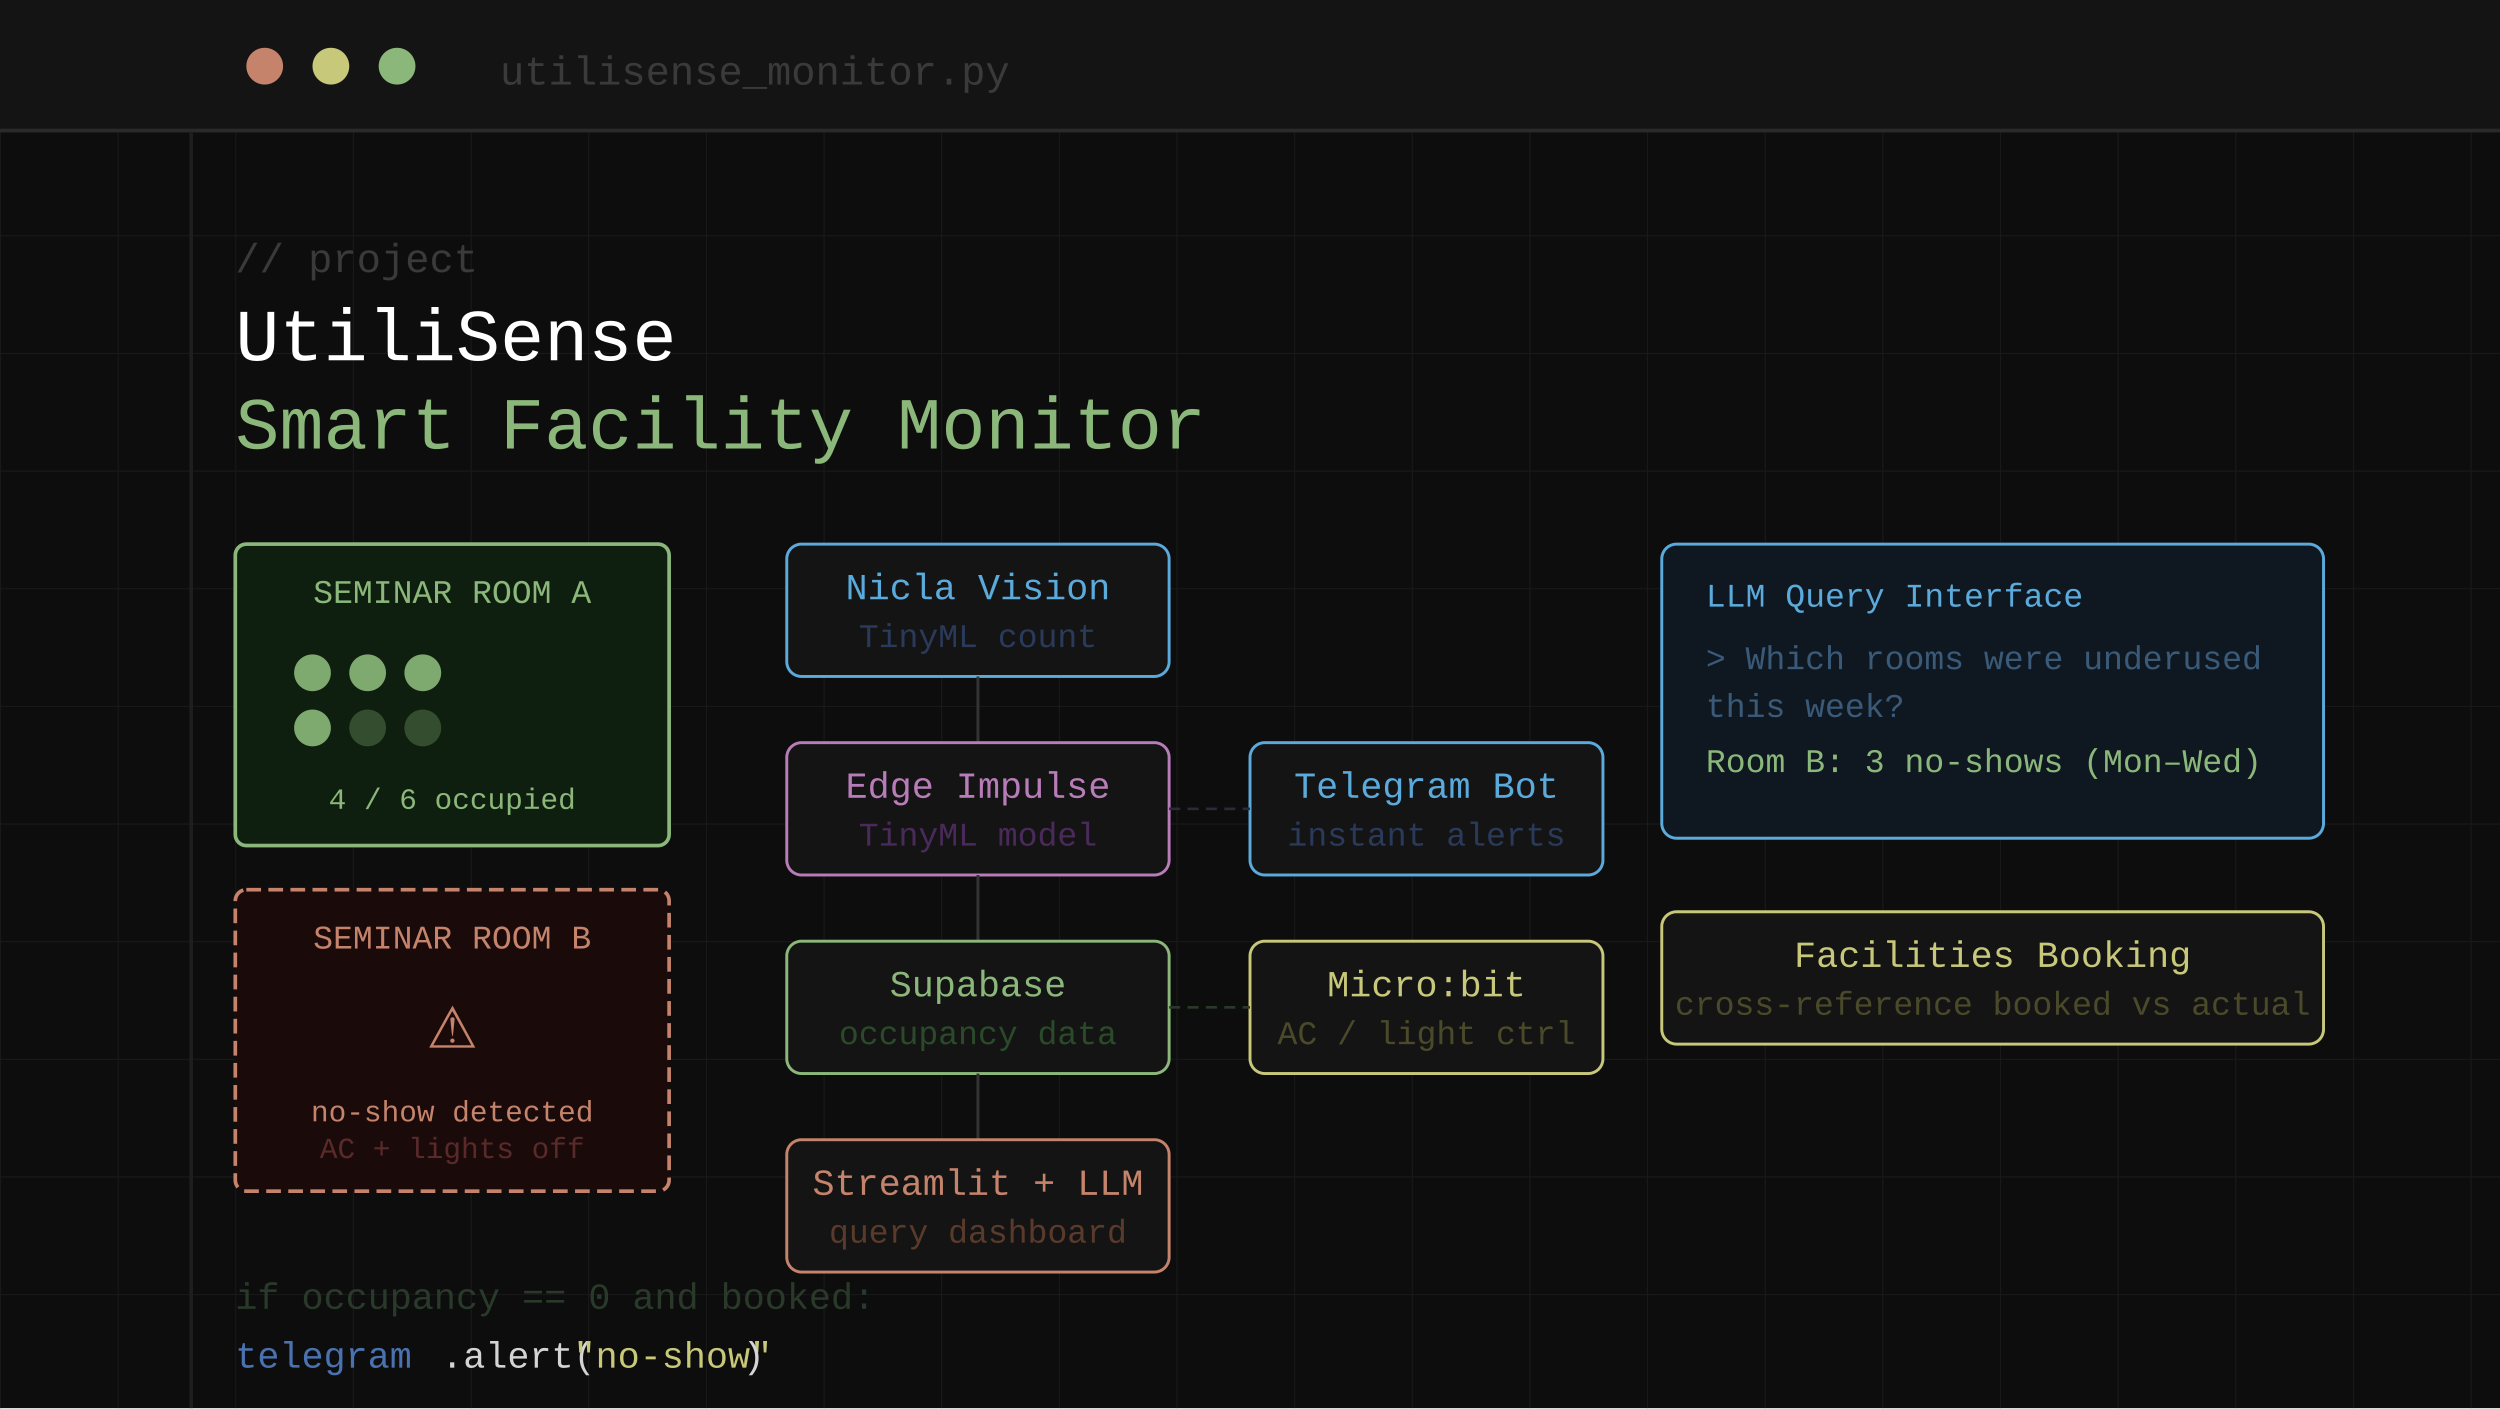
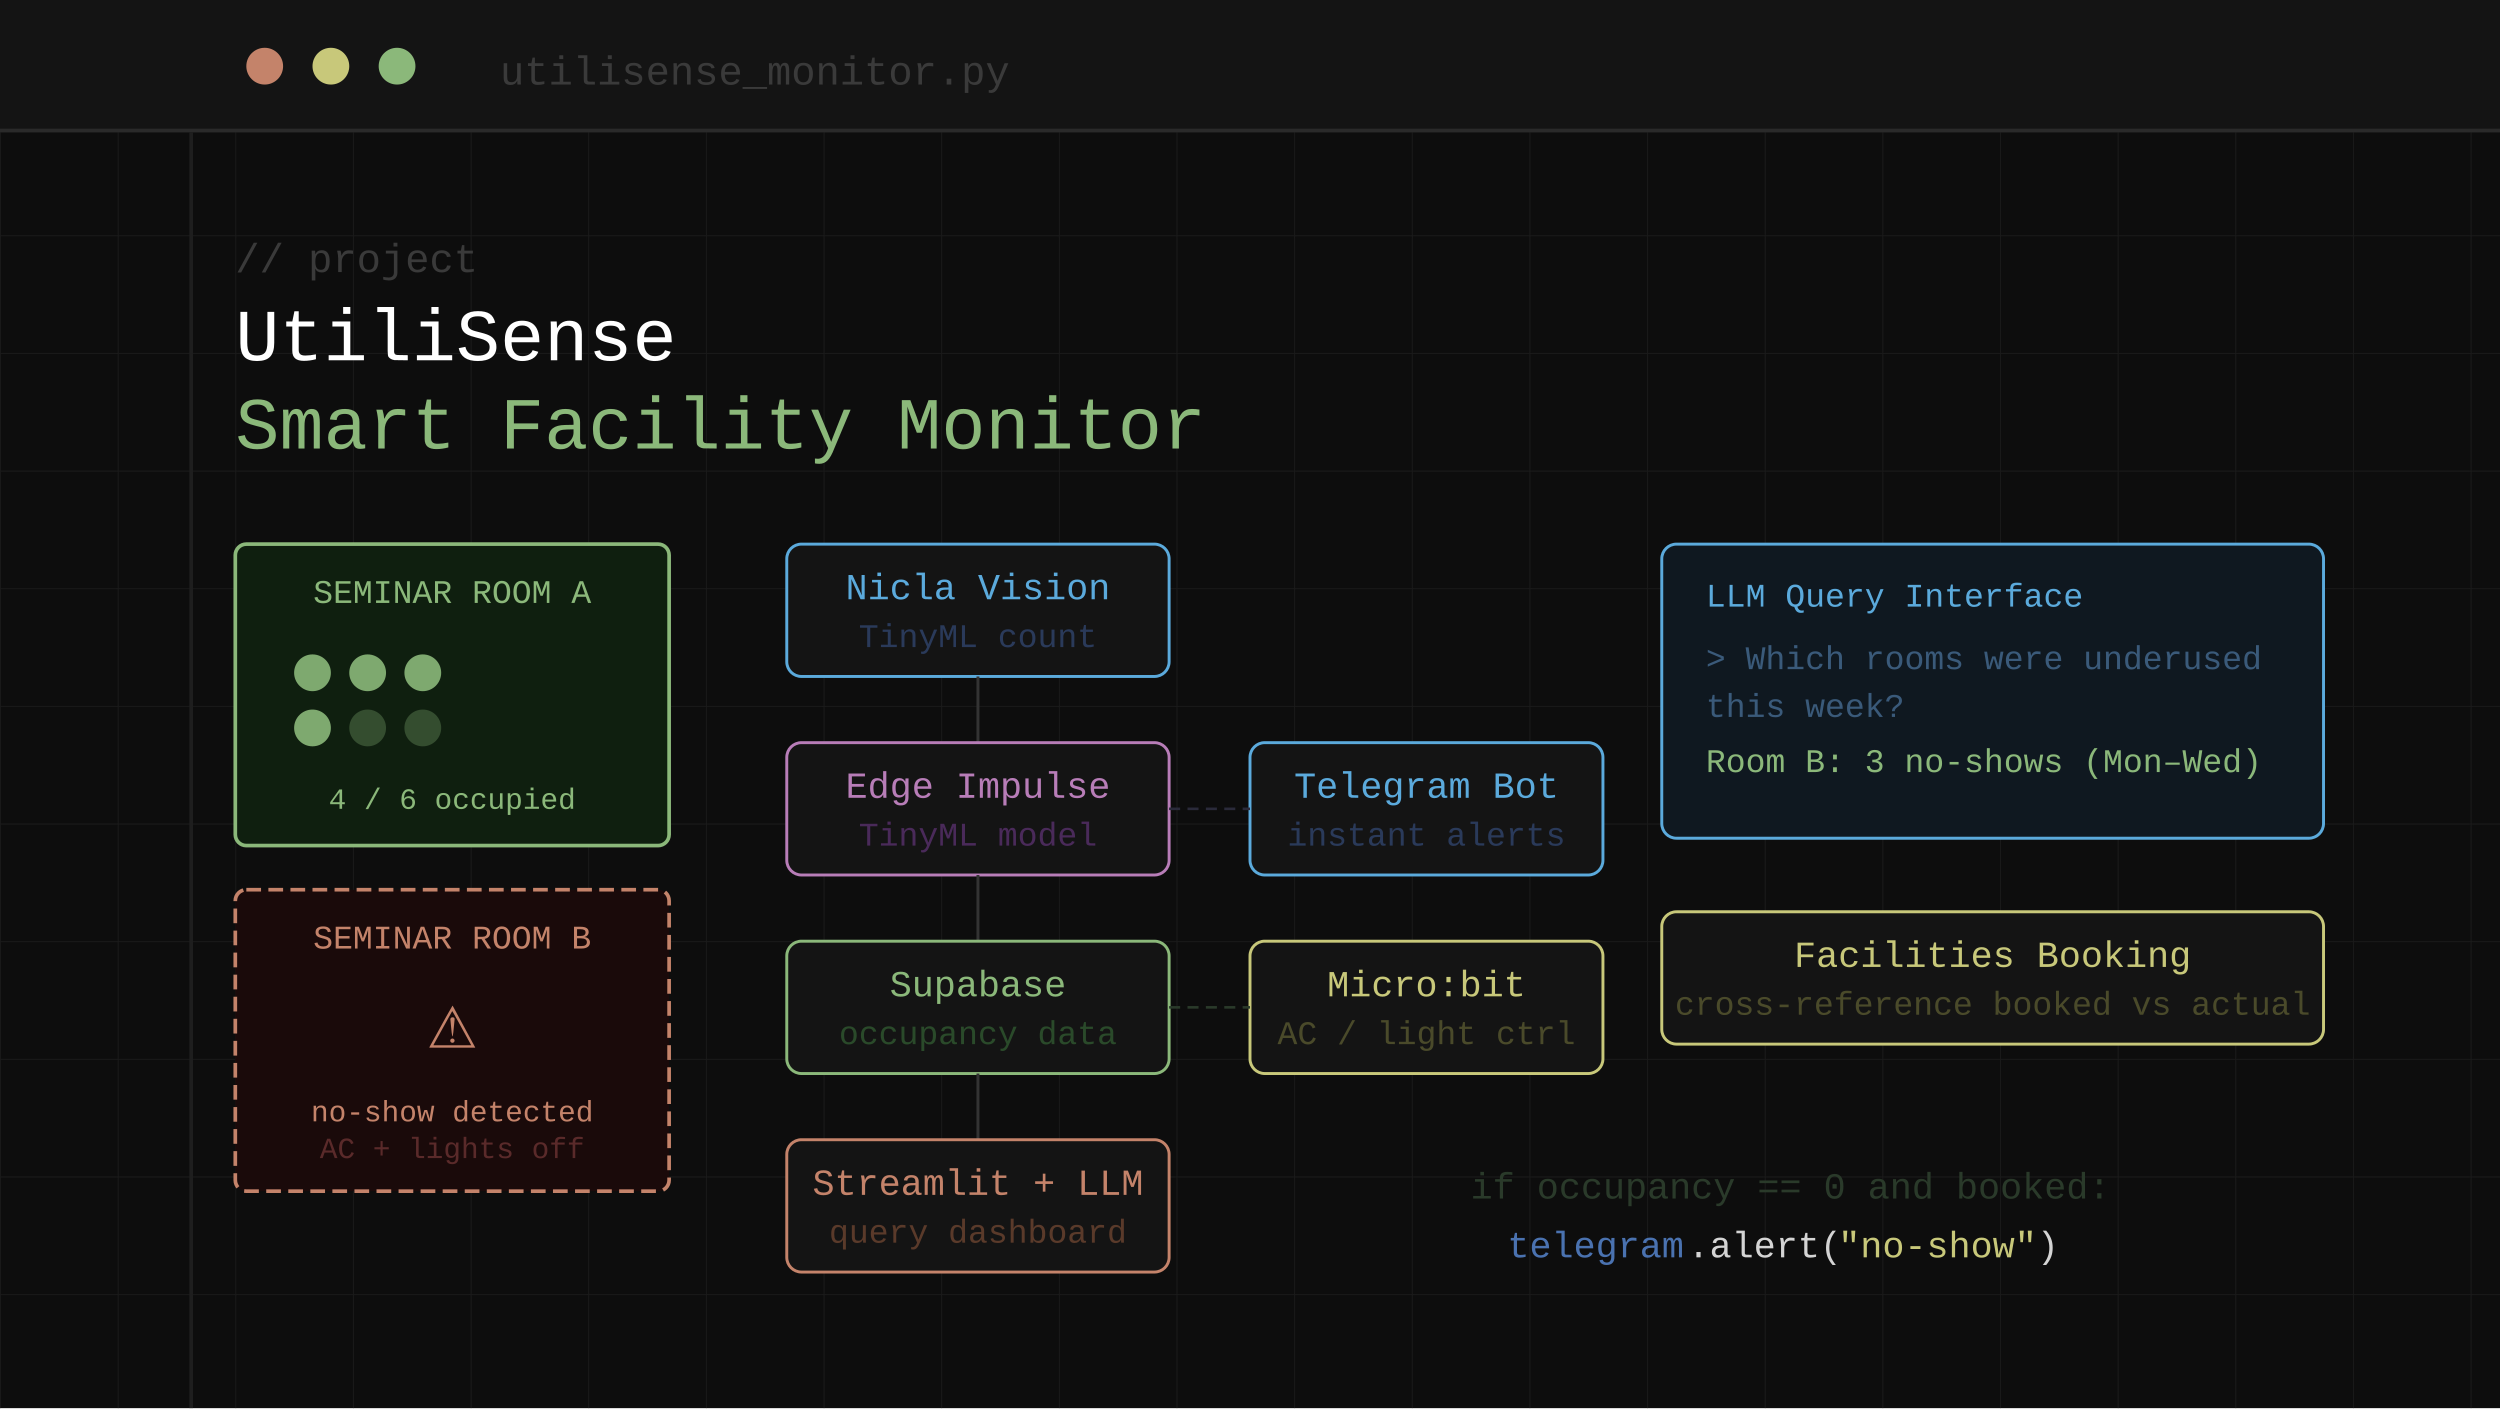
<svg xmlns="http://www.w3.org/2000/svg" viewBox="0 0 680 383">
  <style>.m{font-family:'JetBrains Mono','Courier New',monospace}</style>
  <rect width="680" height="383" fill="#0d0d0d" />
  <defs>
    <pattern id="gr" width="32" height="32" patternUnits="userSpaceOnUse">
      <path d="M32 0L0 0 0 32" fill="none" stroke="#1a1a1a" stroke-width="0.5" />
    </pattern>
  </defs>
  <rect width="680" height="383" fill="url(#gr)" />
  <rect x="0" y="0" width="680" height="36" fill="#141414" />
  <rect x="0" y="35" width="680" height="1" fill="#2a2a2a" />
  <circle cx="72" cy="18" r="5" fill="#C4836A" />
  <circle cx="90" cy="18" r="5" fill="#C8C87A" />
  <circle cx="108" cy="18" r="5" fill="#8BB87A" />
  <text x="136" y="23" class="m" font-size="11" fill="#3a3a3a">utilisense_monitor.py</text>
  <line x1="52" y1="36" x2="52" y2="383" stroke="#1e1e1e" stroke-width="1" />
  <text x="64" y="74" class="m" font-size="11" fill="#3a3a3a">// project</text>
  <text x="64" y="98" class="m" font-size="20" font-weight="500" fill="#ffffff">UtiliSense</text>
  <text x="64" y="122" class="m" font-size="20" font-weight="500" fill="#8BB87A">Smart Facility Monitor</text>
  <rect x="64" y="148" width="118" height="82" rx="3" fill="#0f1f0f" stroke="#8BB87A" stroke-width="1" />
  <text x="123" y="164" class="m" font-size="9" fill="#8BB87A" text-anchor="middle">SEMINAR ROOM A</text>
  <circle cx="85" cy="183" r="5" fill="#8BB87A" opacity="0.9" />
  <circle cx="100" cy="183" r="5" fill="#8BB87A" opacity="0.9" />
  <circle cx="115" cy="183" r="5" fill="#8BB87A" opacity="0.9" />
  <circle cx="85" cy="198" r="5" fill="#8BB87A" opacity="0.9" />
  <circle cx="100" cy="198" r="5" fill="#8BB87A" opacity="0.3" />
  <circle cx="115" cy="198" r="5" fill="#8BB87A" opacity="0.3" />
  <text x="123" y="220" class="m" font-size="8" fill="#8BB87A" text-anchor="middle">4 / 6 occupied</text>
  <rect x="64" y="242" width="118" height="82" rx="3" fill="#1a0a0a" stroke="#C4836A" stroke-width="1" stroke-dasharray="4 2" />
  <text x="123" y="258" class="m" font-size="9" fill="#C4836A" text-anchor="middle">SEMINAR ROOM B</text>
  <text x="123" y="285" class="m" font-size="22" fill="#C4836A" text-anchor="middle">⚠</text>
  <text x="123" y="305" class="m" font-size="8" fill="#C4836A" text-anchor="middle">no-show detected</text>
  <text x="123" y="315" class="m" font-size="8" fill="#5a2a2a" text-anchor="middle">AC + lights off</text>
  <rect x="214" y="148" width="104" height="36" rx="4" fill="#141414" stroke="#5BAADC" stroke-width="0.8" />
  <text x="266" y="163" class="m" font-size="10" fill="#5BAADC" text-anchor="middle">Nicla Vision</text>
  <text x="266" y="176" class="m" font-size="9" fill="#2a3a5a" text-anchor="middle">TinyML count</text>
  <line x1="266" y1="184" x2="266" y2="202" stroke="#333" stroke-width="0.8" />
  <rect x="214" y="202" width="104" height="36" rx="4" fill="#141414" stroke="#B87DB8" stroke-width="0.8" />
  <text x="266" y="217" class="m" font-size="10" fill="#B87DB8" text-anchor="middle">Edge Impulse</text>
  <text x="266" y="230" class="m" font-size="9" fill="#4a2a5a" text-anchor="middle">TinyML model</text>
  <line x1="266" y1="238" x2="266" y2="256" stroke="#333" stroke-width="0.8" />
  <rect x="214" y="256" width="104" height="36" rx="4" fill="#141414" stroke="#8BB87A" stroke-width="0.8" />
  <text x="266" y="271" class="m" font-size="10" fill="#8BB87A" text-anchor="middle">Supabase</text>
  <text x="266" y="284" class="m" font-size="9" fill="#2a4a2a" text-anchor="middle">occupancy data</text>
  <line x1="266" y1="292" x2="266" y2="310" stroke="#333" stroke-width="0.8" />
  <rect x="214" y="310" width="104" height="36" rx="4" fill="#141414" stroke="#C4836A" stroke-width="0.8" />
  <text x="266" y="325" class="m" font-size="10" fill="#C4836A" text-anchor="middle">Streamlit + LLM</text>
  <text x="266" y="338" class="m" font-size="9" fill="#5a3a2a" text-anchor="middle">query dashboard</text>
  <rect x="340" y="202" width="96" height="36" rx="4" fill="#141414" stroke="#5BAADC" stroke-width="0.8" />
  <text x="388" y="217" class="m" font-size="10" fill="#5BAADC" text-anchor="middle">Telegram Bot</text>
  <text x="388" y="230" class="m" font-size="9" fill="#2a3a5a" text-anchor="middle">instant alerts</text>
  <line x1="318" y1="220" x2="340" y2="220" stroke="#2a2a3a" stroke-width="0.7" stroke-dasharray="3 2" />
  <rect x="340" y="256" width="96" height="36" rx="4" fill="#141414" stroke="#C8C87A" stroke-width="0.8" />
  <text x="388" y="271" class="m" font-size="10" fill="#C8C87A" text-anchor="middle">Micro:bit</text>
  <text x="388" y="284" class="m" font-size="9" fill="#4a4a2a" text-anchor="middle">AC / light ctrl</text>
  <line x1="318" y1="274" x2="340" y2="274" stroke="#2a3a2a" stroke-width="0.7" stroke-dasharray="3 2" />
  <rect x="452" y="148" width="180" height="80" rx="4" fill="#0f1820" stroke="#5BAADC" stroke-width="0.8" />
  <text x="464" y="165" class="m" font-size="9" fill="#5BAADC">LLM Query Interface</text>
  <text x="464" y="182" class="m" font-size="9" fill="#3a5a7a">&gt; Which rooms were underused</text>
  <text x="464" y="195" class="m" font-size="9" fill="#3a5a7a">  this week?</text>
  <text x="464" y="210" class="m" font-size="9" fill="#8BB87A">  Room B: 3 no-shows (Mon–Wed)</text>
  <rect x="452" y="248" width="180" height="36" rx="4" fill="#141414" stroke="#C8C87A" stroke-width="0.8" />
  <text x="542" y="263" class="m" font-size="10" fill="#C8C87A" text-anchor="middle">Facilities Booking</text>
  <text x="542" y="276" class="m" font-size="9" fill="#4a4a2a" text-anchor="middle">cross-reference booked vs actual</text>
-   <text x="64" y="356" class="m" font-size="10" fill="#2a3a2a">if occupancy == 0 and booked:</text>
-   <text x="64" y="372" class="m" font-size="10" fill="#4A72B0">    telegram</text>
-   <text x="120" y="372" class="m" font-size="10" fill="#d4d4d4">.alert(</text>
-   <text x="156" y="372" class="m" font-size="10" fill="#C8C87A">"no-show"</text>
-   <text x="202" y="372" class="m" font-size="10" fill="#d4d4d4">)</text>
+   <text x="400" y="326" class="m" font-size="10" fill="#2a3a2a">if occupancy == 0 and booked:</text>
+   <text x="410" y="342" class="m" font-size="10" fill="#4A72B0">    telegram</text>
+   <text x="459" y="342" class="m" font-size="10" fill="#d4d4d4">.alert(</text>
+   <text x="500" y="342" class="m" font-size="10" fill="#C8C87A">"no-show"</text>
+   <text x="554" y="342" class="m" font-size="10" fill="#d4d4d4">)</text>
</svg>
